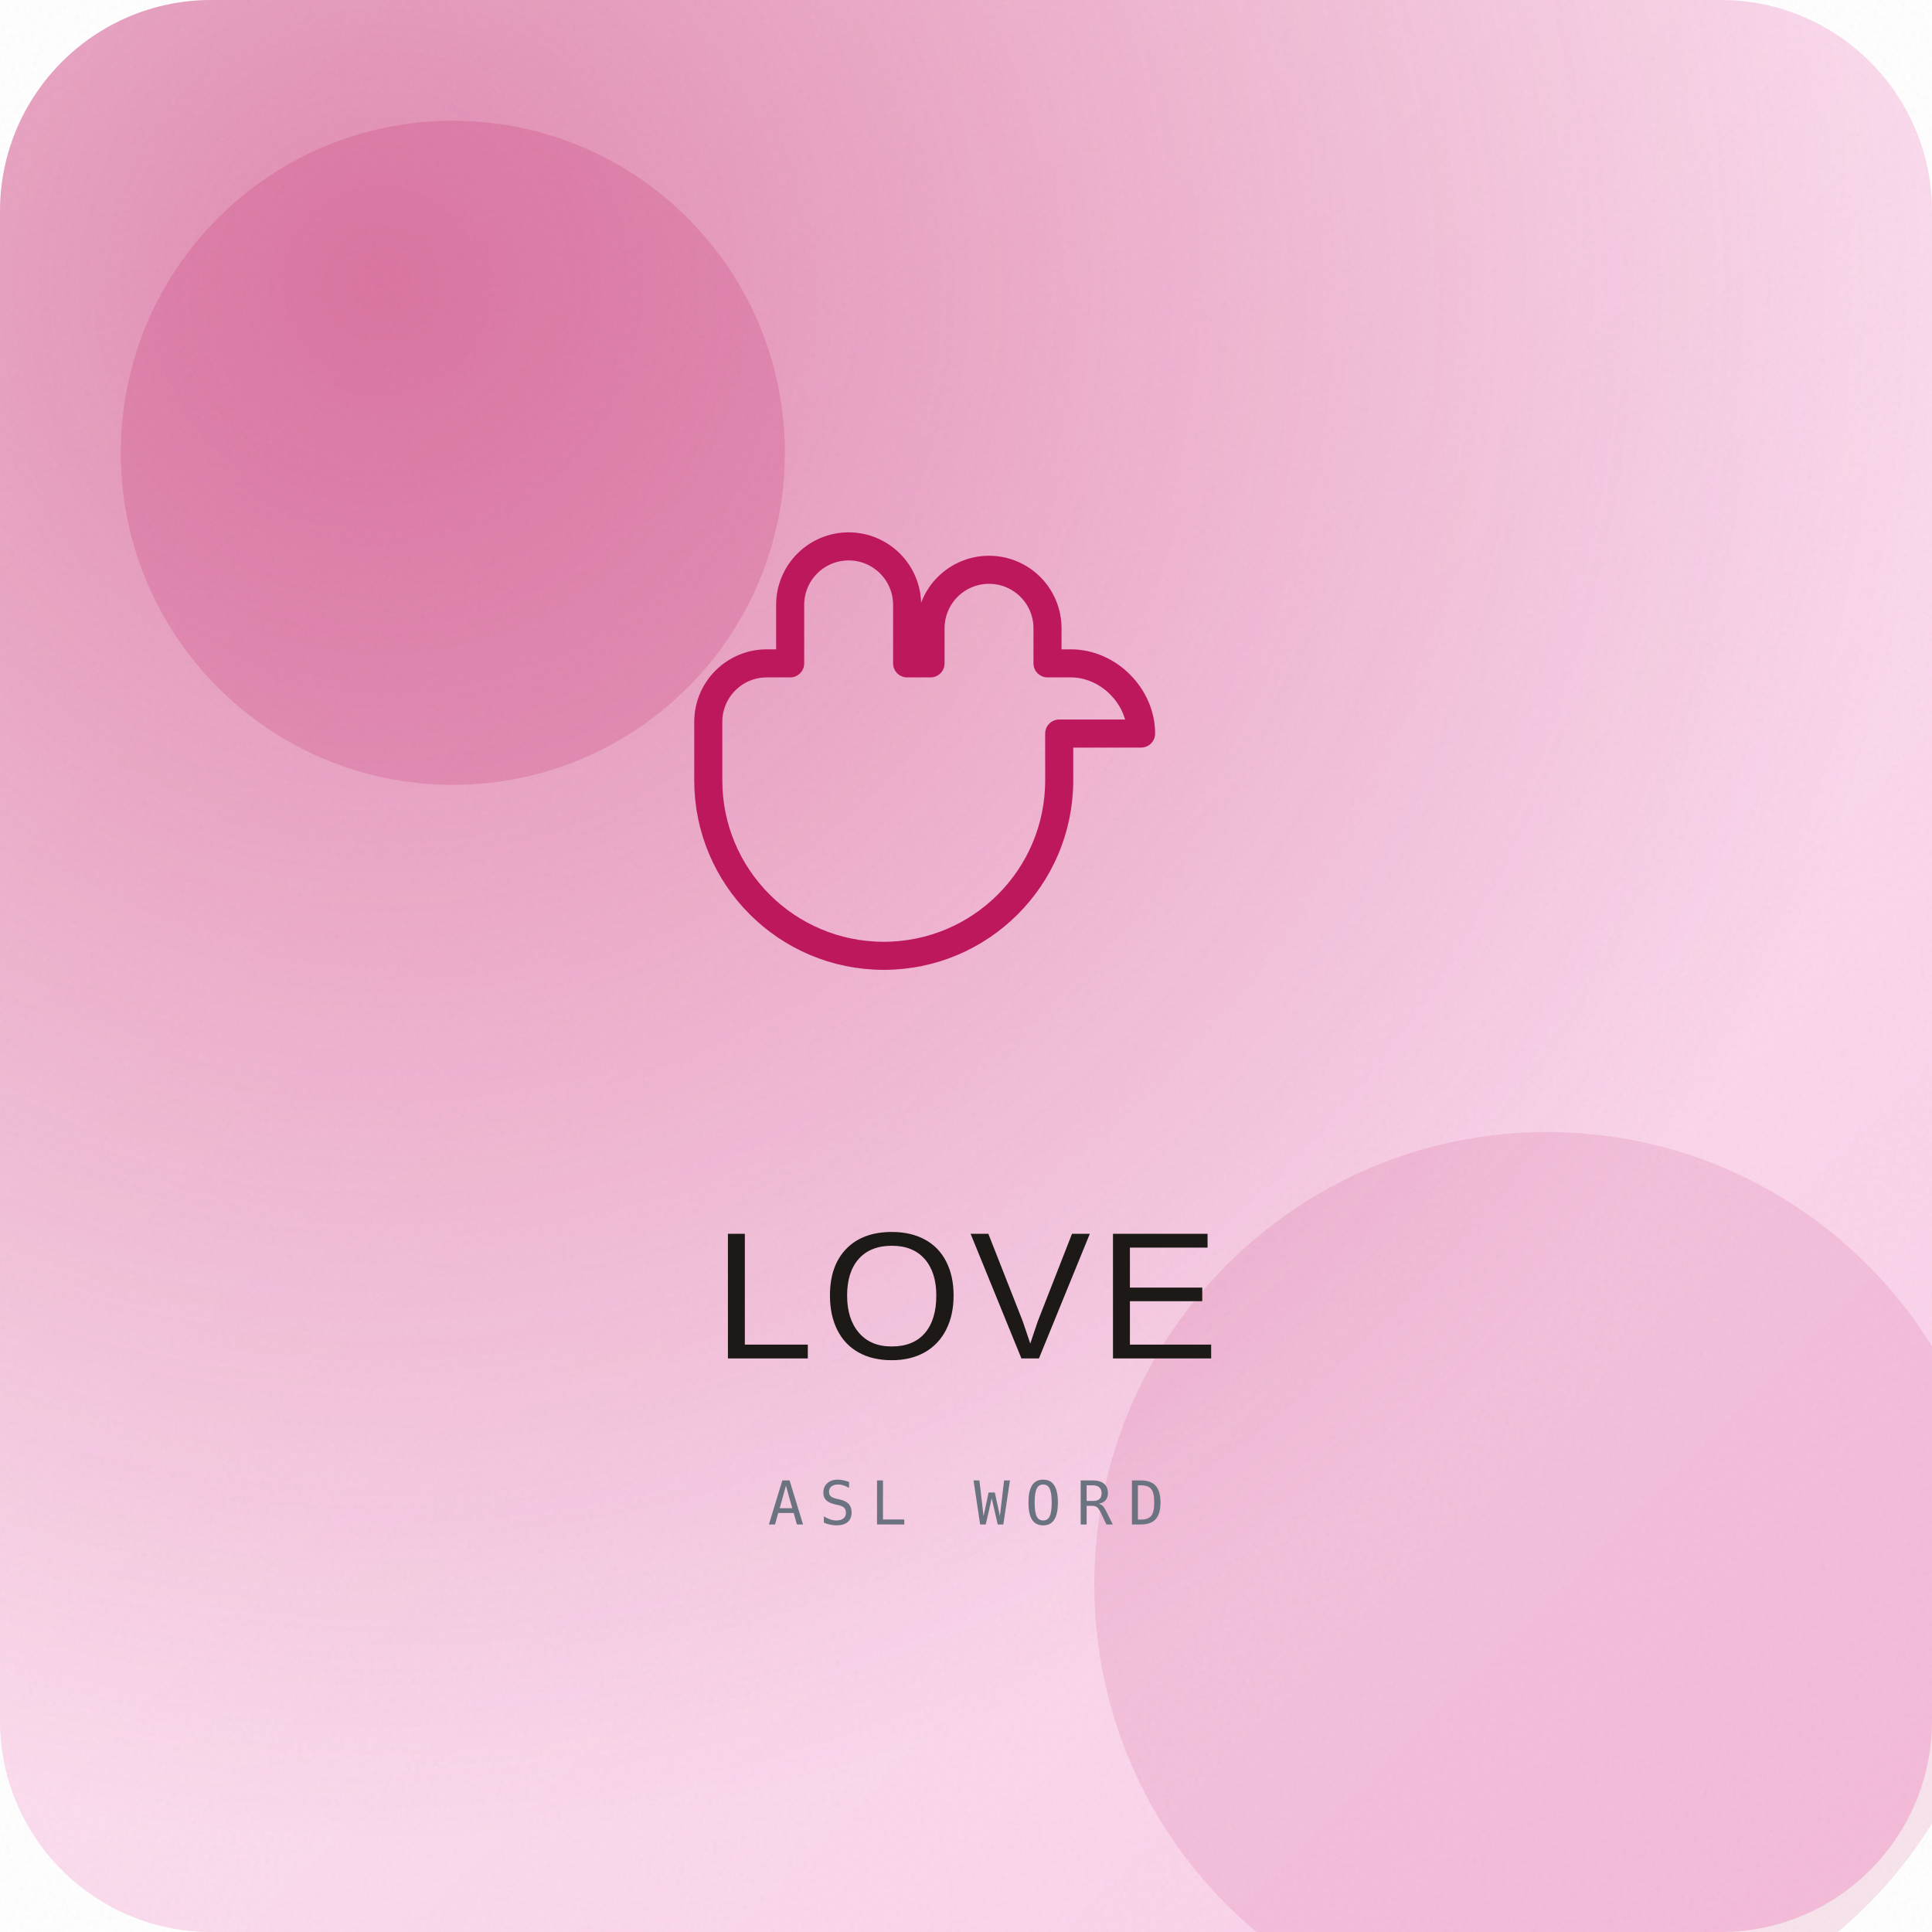
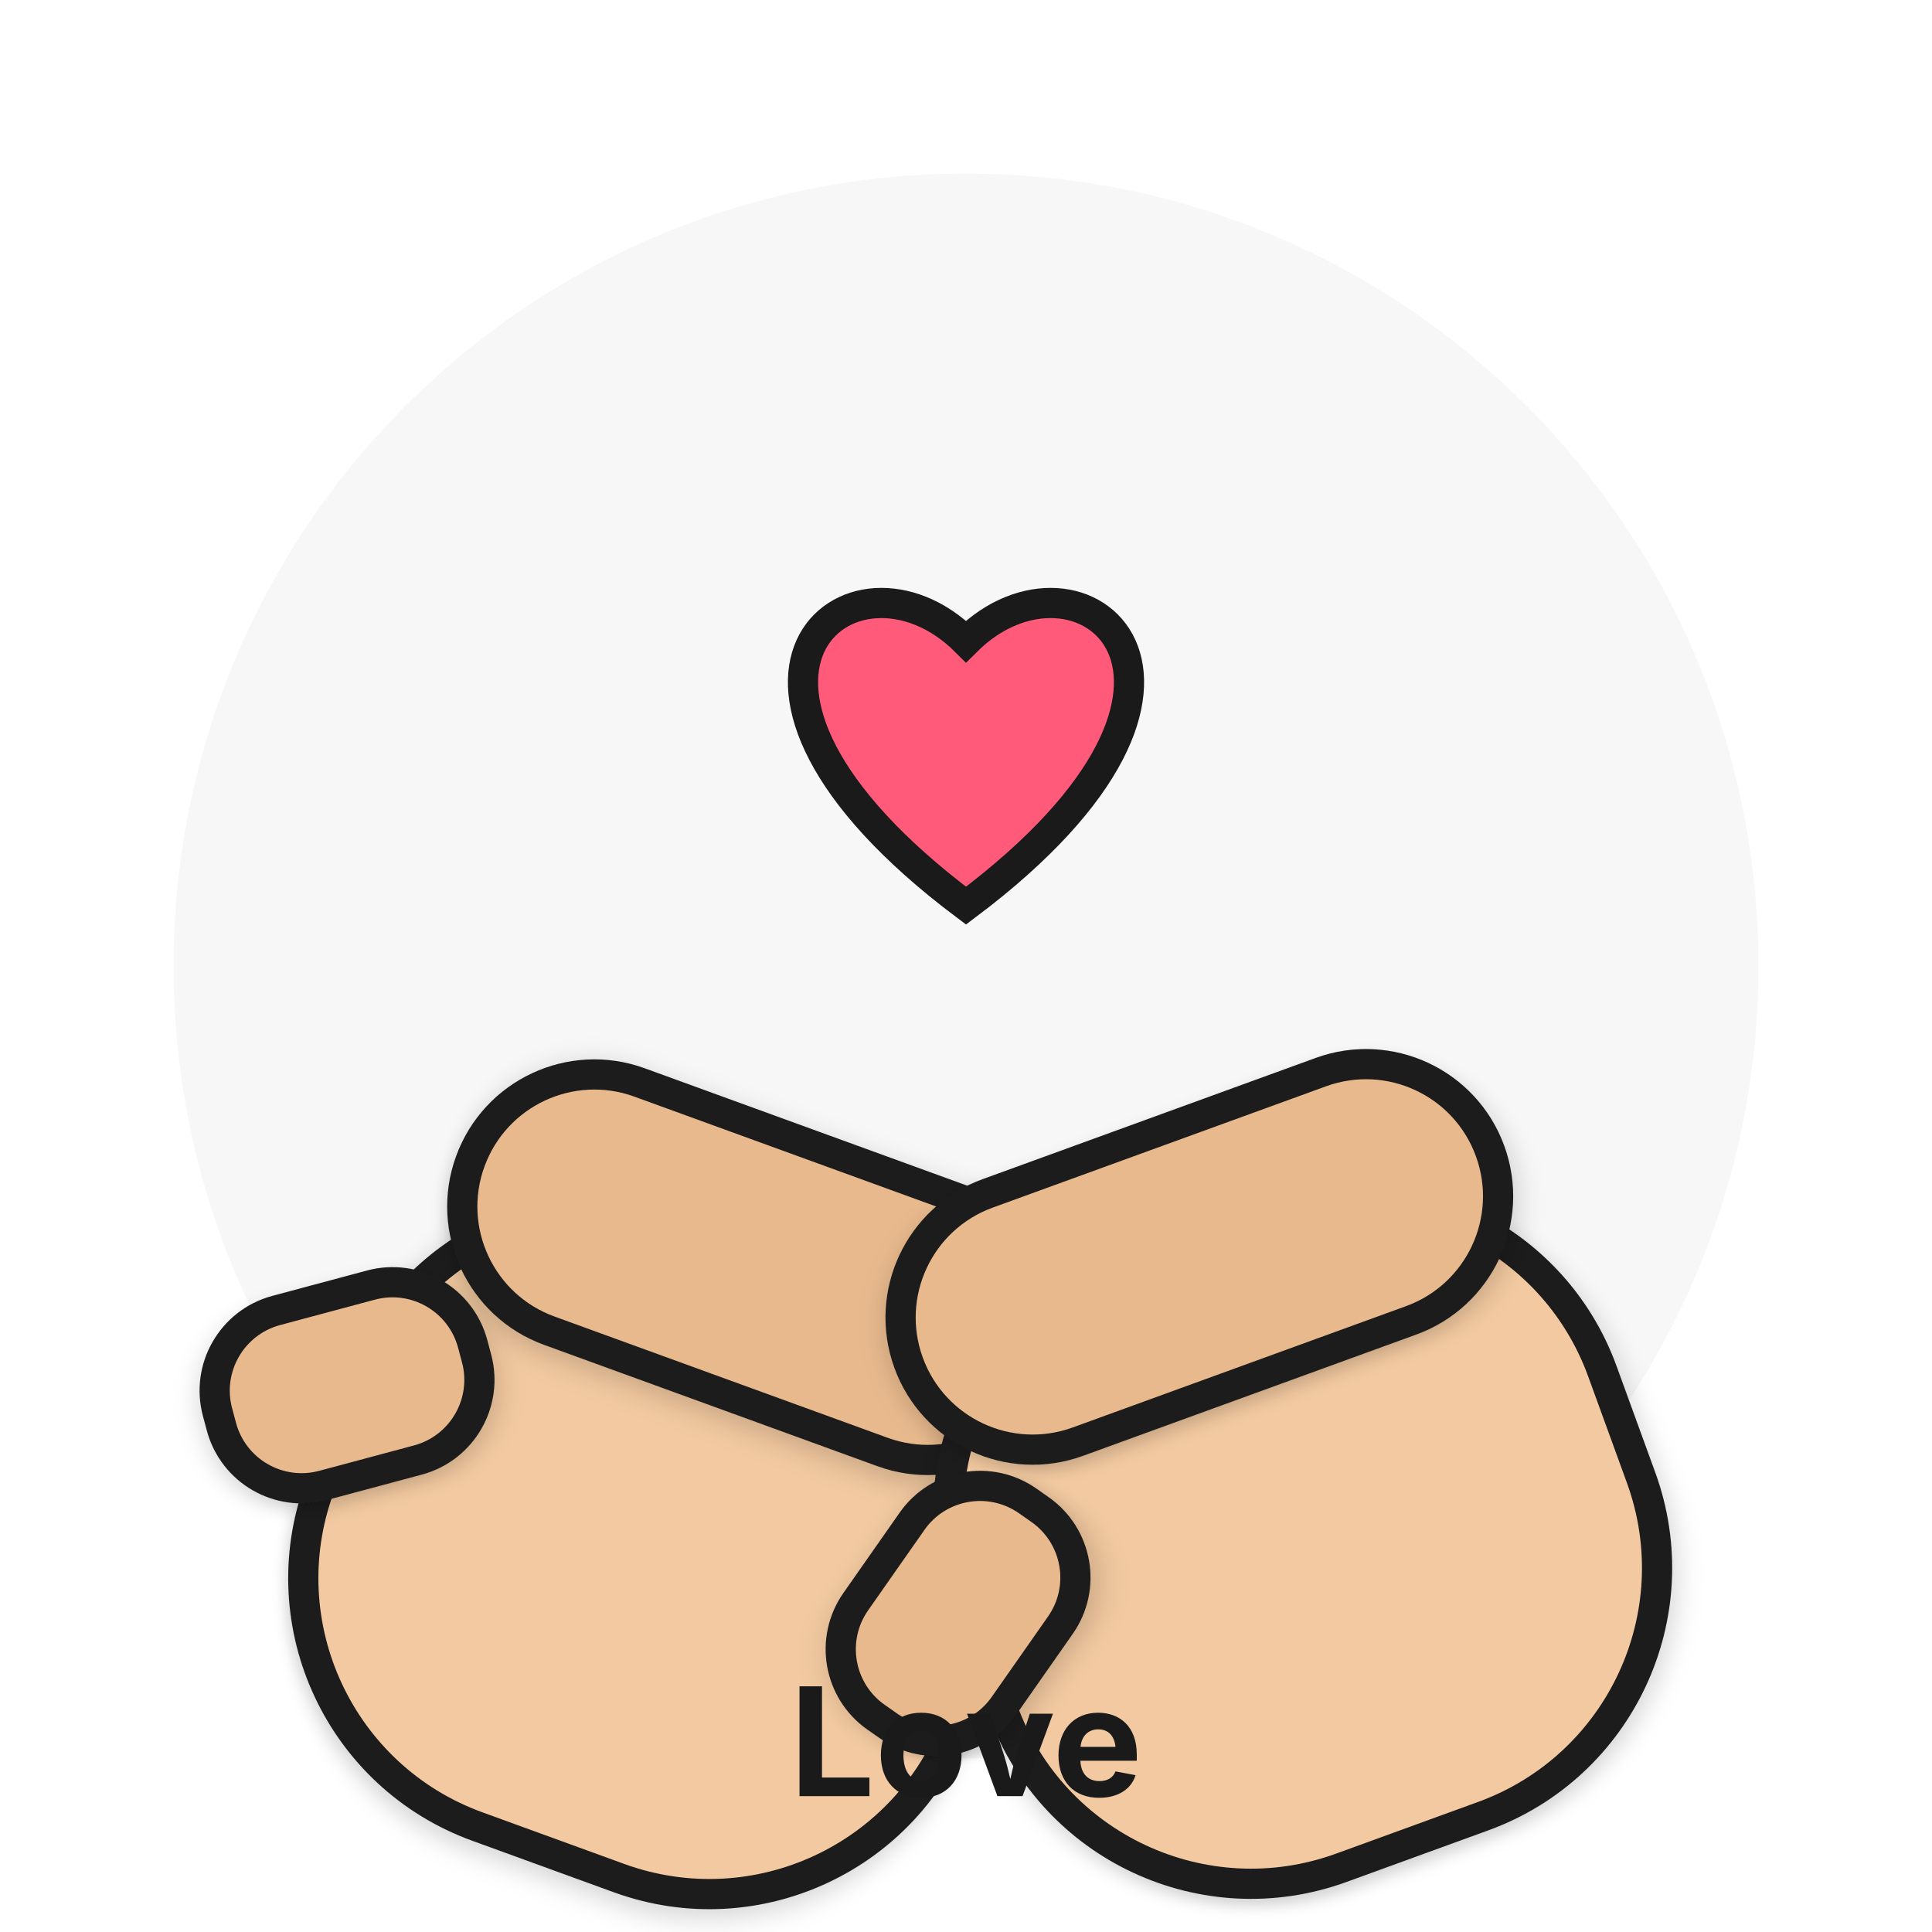
- <svg xmlns="http://www.w3.org/2000/svg" width="512" height="512" viewBox="0 0 512 512">
+ <svg xmlns="http://www.w3.org/2000/svg" width="512" height="512" viewBox="0 0 512 512" fill="none">
  <defs>
-     <linearGradient id="bg" x1="0" y1="0" x2="1" y2="1">
-       <stop offset="0%" stop-color="#fce7f3" />
-       <stop offset="100%" stop-color="#fbcfe8" />
-     </linearGradient>
-     <radialGradient id="glow" cx="0.2" cy="0.15" r="0.8">
-       <stop offset="0%" stop-color="#be185d" stop-opacity="0.45" />
-       <stop offset="100%" stop-color="#be185d" stop-opacity="0" />
-     </radialGradient>
-     <filter id="grain" x="-20%" y="-20%" width="140%" height="140%">
-       <feTurbulence type="fractalNoise" baseFrequency="0.8" numOctaves="2" stitchTiles="stitch" />
-       <feColorMatrix type="saturate" values="0" />
-       <feComponentTransfer>
-         <feFuncA type="table" tableValues="0 0.07" />
-       </feComponentTransfer>
+     <filter id="shadow" x="-20%" y="-20%" width="140%" height="140%">
+       <feDropShadow dx="0" dy="2" stdDeviation="3" flood-color="#000" flood-opacity="0.18" />
    </filter>
+     <marker id="arrow" markerWidth="12" markerHeight="12" refX="10" refY="6" orient="auto">
+       <path d="M0,0 L12,6 L0,12 Z" fill="#1A1A1A" />
+     </marker>
  </defs>
-   <rect width="512" height="512" rx="56" fill="url(#bg)" />
-   <rect width="512" height="512" rx="56" fill="url(#glow)" />
-   <g filter="url(#grain)">
-     <rect width="512" height="512" rx="56" fill="#000000" opacity="0.15" />
+   <rect x="0" y="0" width="512" height="512" fill="transparent" />
+   <circle cx="256" cy="256" r="210" fill="#F7F7F7" />
+   <g transform="translate(-55 70) rotate(20 256 256)">
+     <rect x="170" y="260" width="180" height="170" rx="70" fill="#F2C9A0" stroke="#1A1A1A" stroke-width="8" filter="url(#shadow)" />
+     <rect x="178" y="230" width="164" height="70" rx="35" fill="#E8B98D" stroke="#1A1A1A" stroke-width="8" filter="url(#shadow)" />
+     <rect x="132" y="310" width="70" height="48" rx="22" fill="#E8B98D" stroke="#1A1A1A" stroke-width="8" transform="rotate(-35 164 332)" filter="url(#shadow)" />
  </g>
-   <circle cx="120" cy="120" r="88" fill="#be185d" opacity="0.18" />
-   <circle cx="410" cy="420" r="120" fill="#be185d" opacity="0.12" />
-   <g transform="translate(166 120) scale(6.2)" fill="none" stroke="#be185d" stroke-width="1.2" stroke-linecap="round" stroke-linejoin="round">
-     <path d="M22 12c0-1.6-1.4-3-3-3h-1V7.5a2.5 2.5 0 10-5 0V9h-1V6.5a2.5 2.5 0 10-5 0V9H6a2.5 2.5 0 00-2.5 2.5v2.5a7.5 7.5 0 0015 0V12z" />
+   <g transform="translate(55 70) rotate(-20 256 256)">
+     <rect x="170" y="260" width="180" height="170" rx="70" fill="#F2C9A0" stroke="#1A1A1A" stroke-width="8" filter="url(#shadow)" />
+     <rect x="178" y="230" width="164" height="70" rx="35" fill="#E8B98D" stroke="#1A1A1A" stroke-width="8" filter="url(#shadow)" />
+     <rect x="132" y="310" width="70" height="48" rx="22" fill="#E8B98D" stroke="#1A1A1A" stroke-width="8" transform="rotate(-35 164 332)" filter="url(#shadow)" />
  </g>
-   <text x="50%" y="360" text-anchor="middle" font-family="Manrope, 'IBM Plex Sans', Arial, sans-serif" font-size="48" fill="#1c1917" letter-spacing="2">LOVE</text>
-   <text x="50%" y="404" text-anchor="middle" font-family="'IBM Plex Mono', Menlo, monospace" font-size="16" fill="#6b7280" letter-spacing="4">ASL WORD</text>
+   <path d="M256,170  C226.0,140.0 176.0,180.0 256,240.0 C336.0,180.0 286.0,140.0 256,170Z" fill="#ff5a7a" stroke="#1A1A1A" stroke-width="8" />
+   <text x="256" y="476" text-anchor="middle" font-family="Inter, Arial, sans-serif" font-size="40" font-weight="700" fill="#1A1A1A">Love</text>
</svg>
